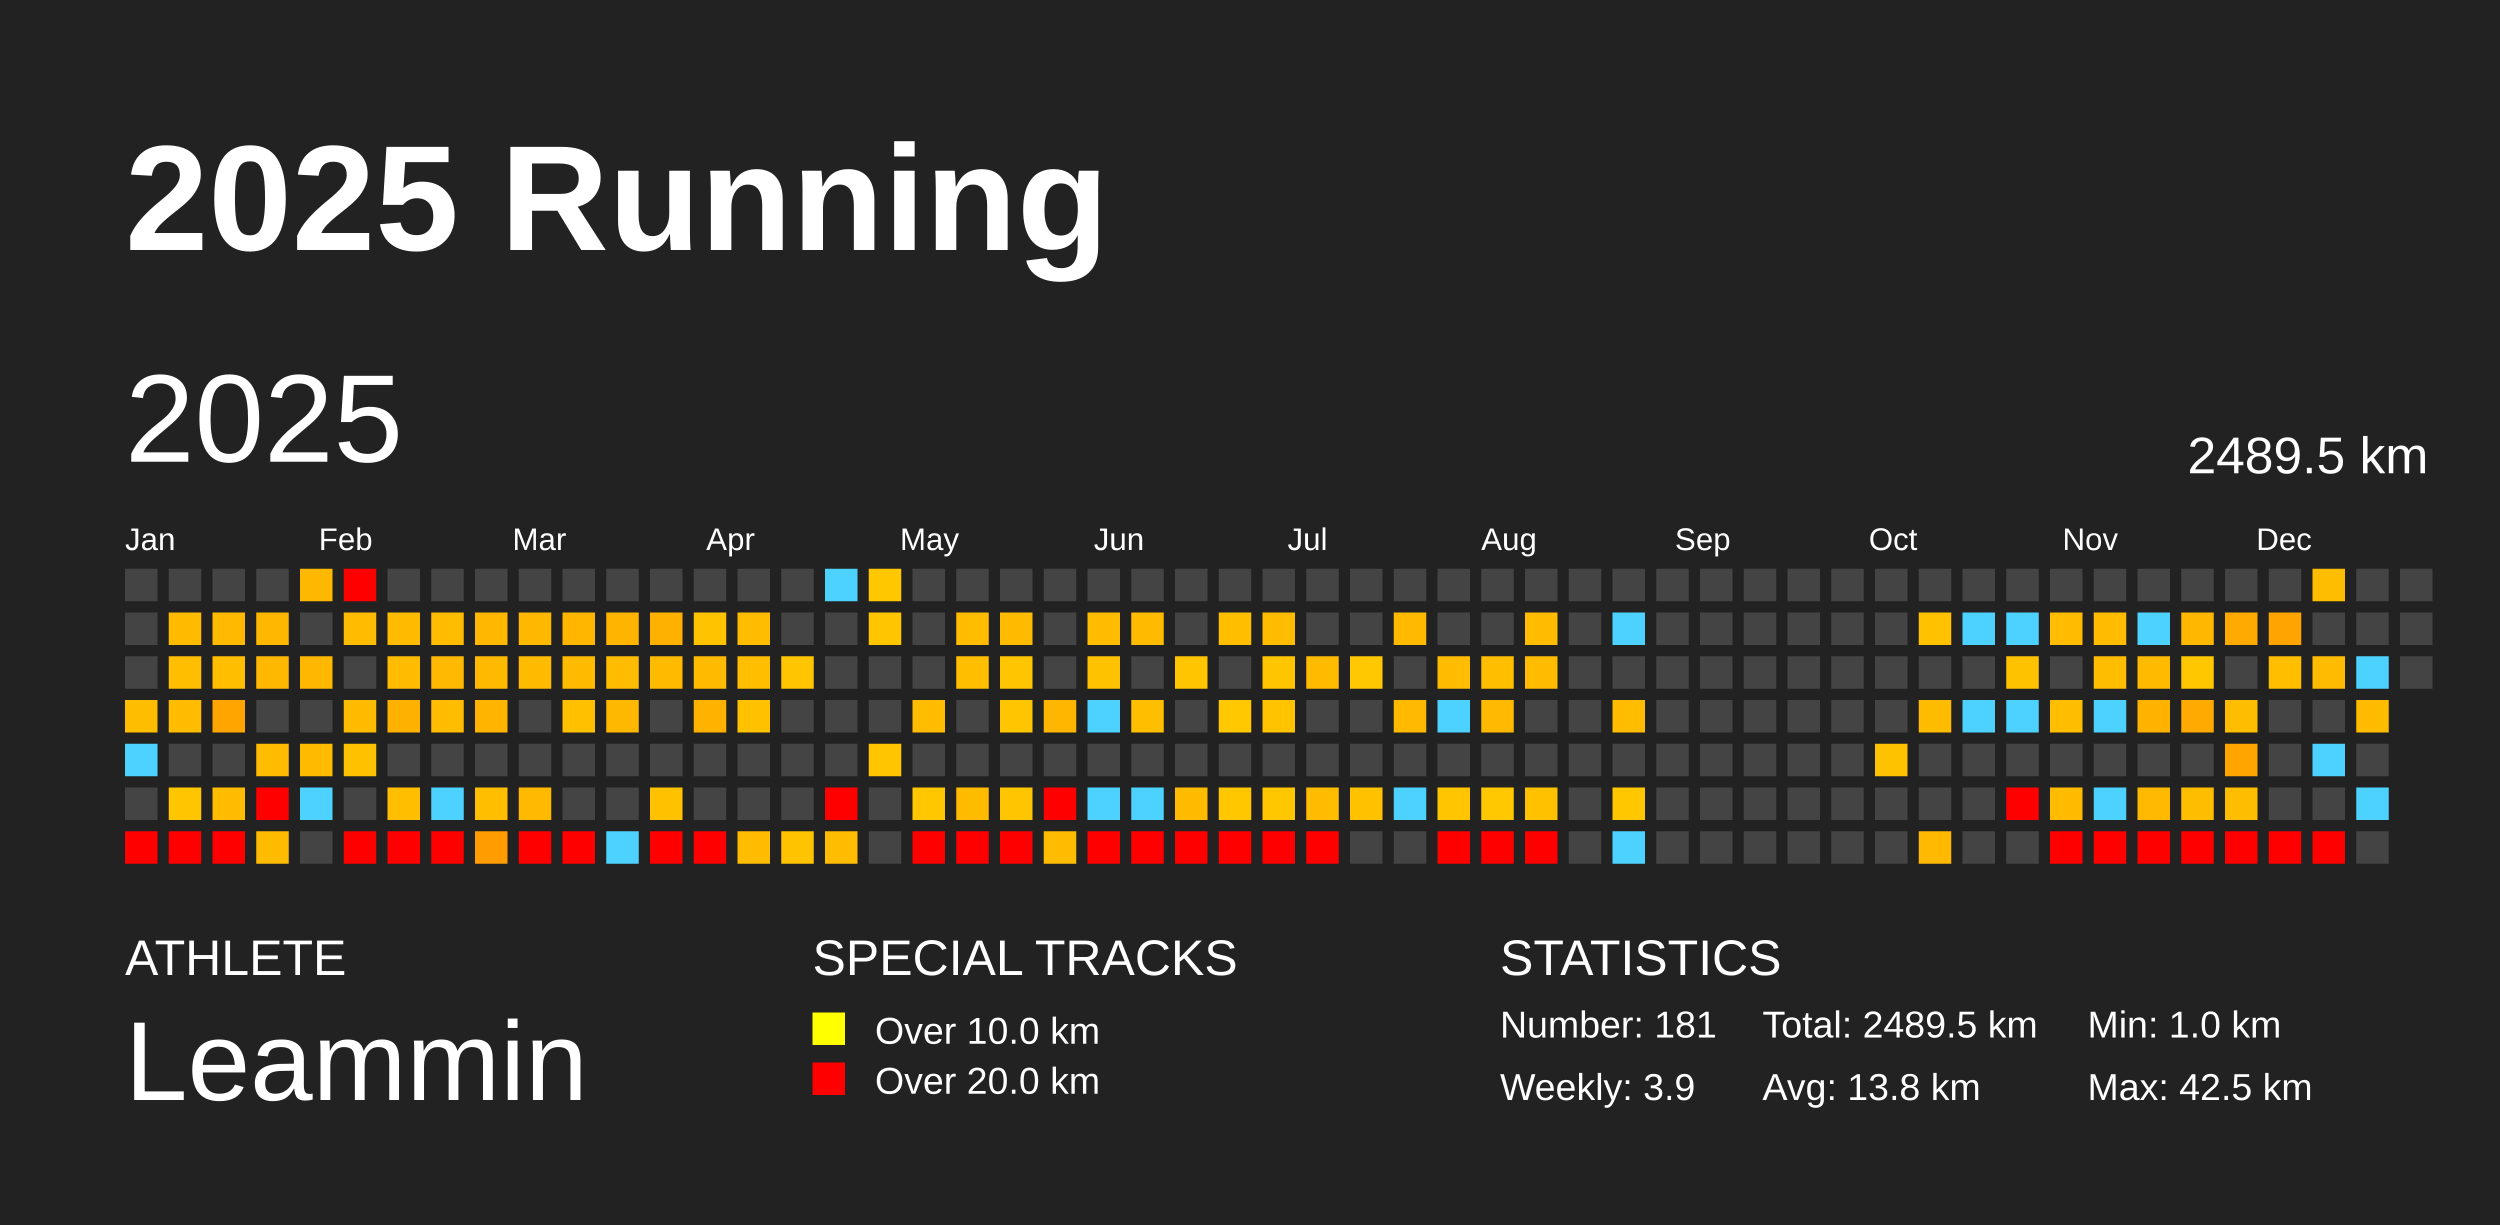
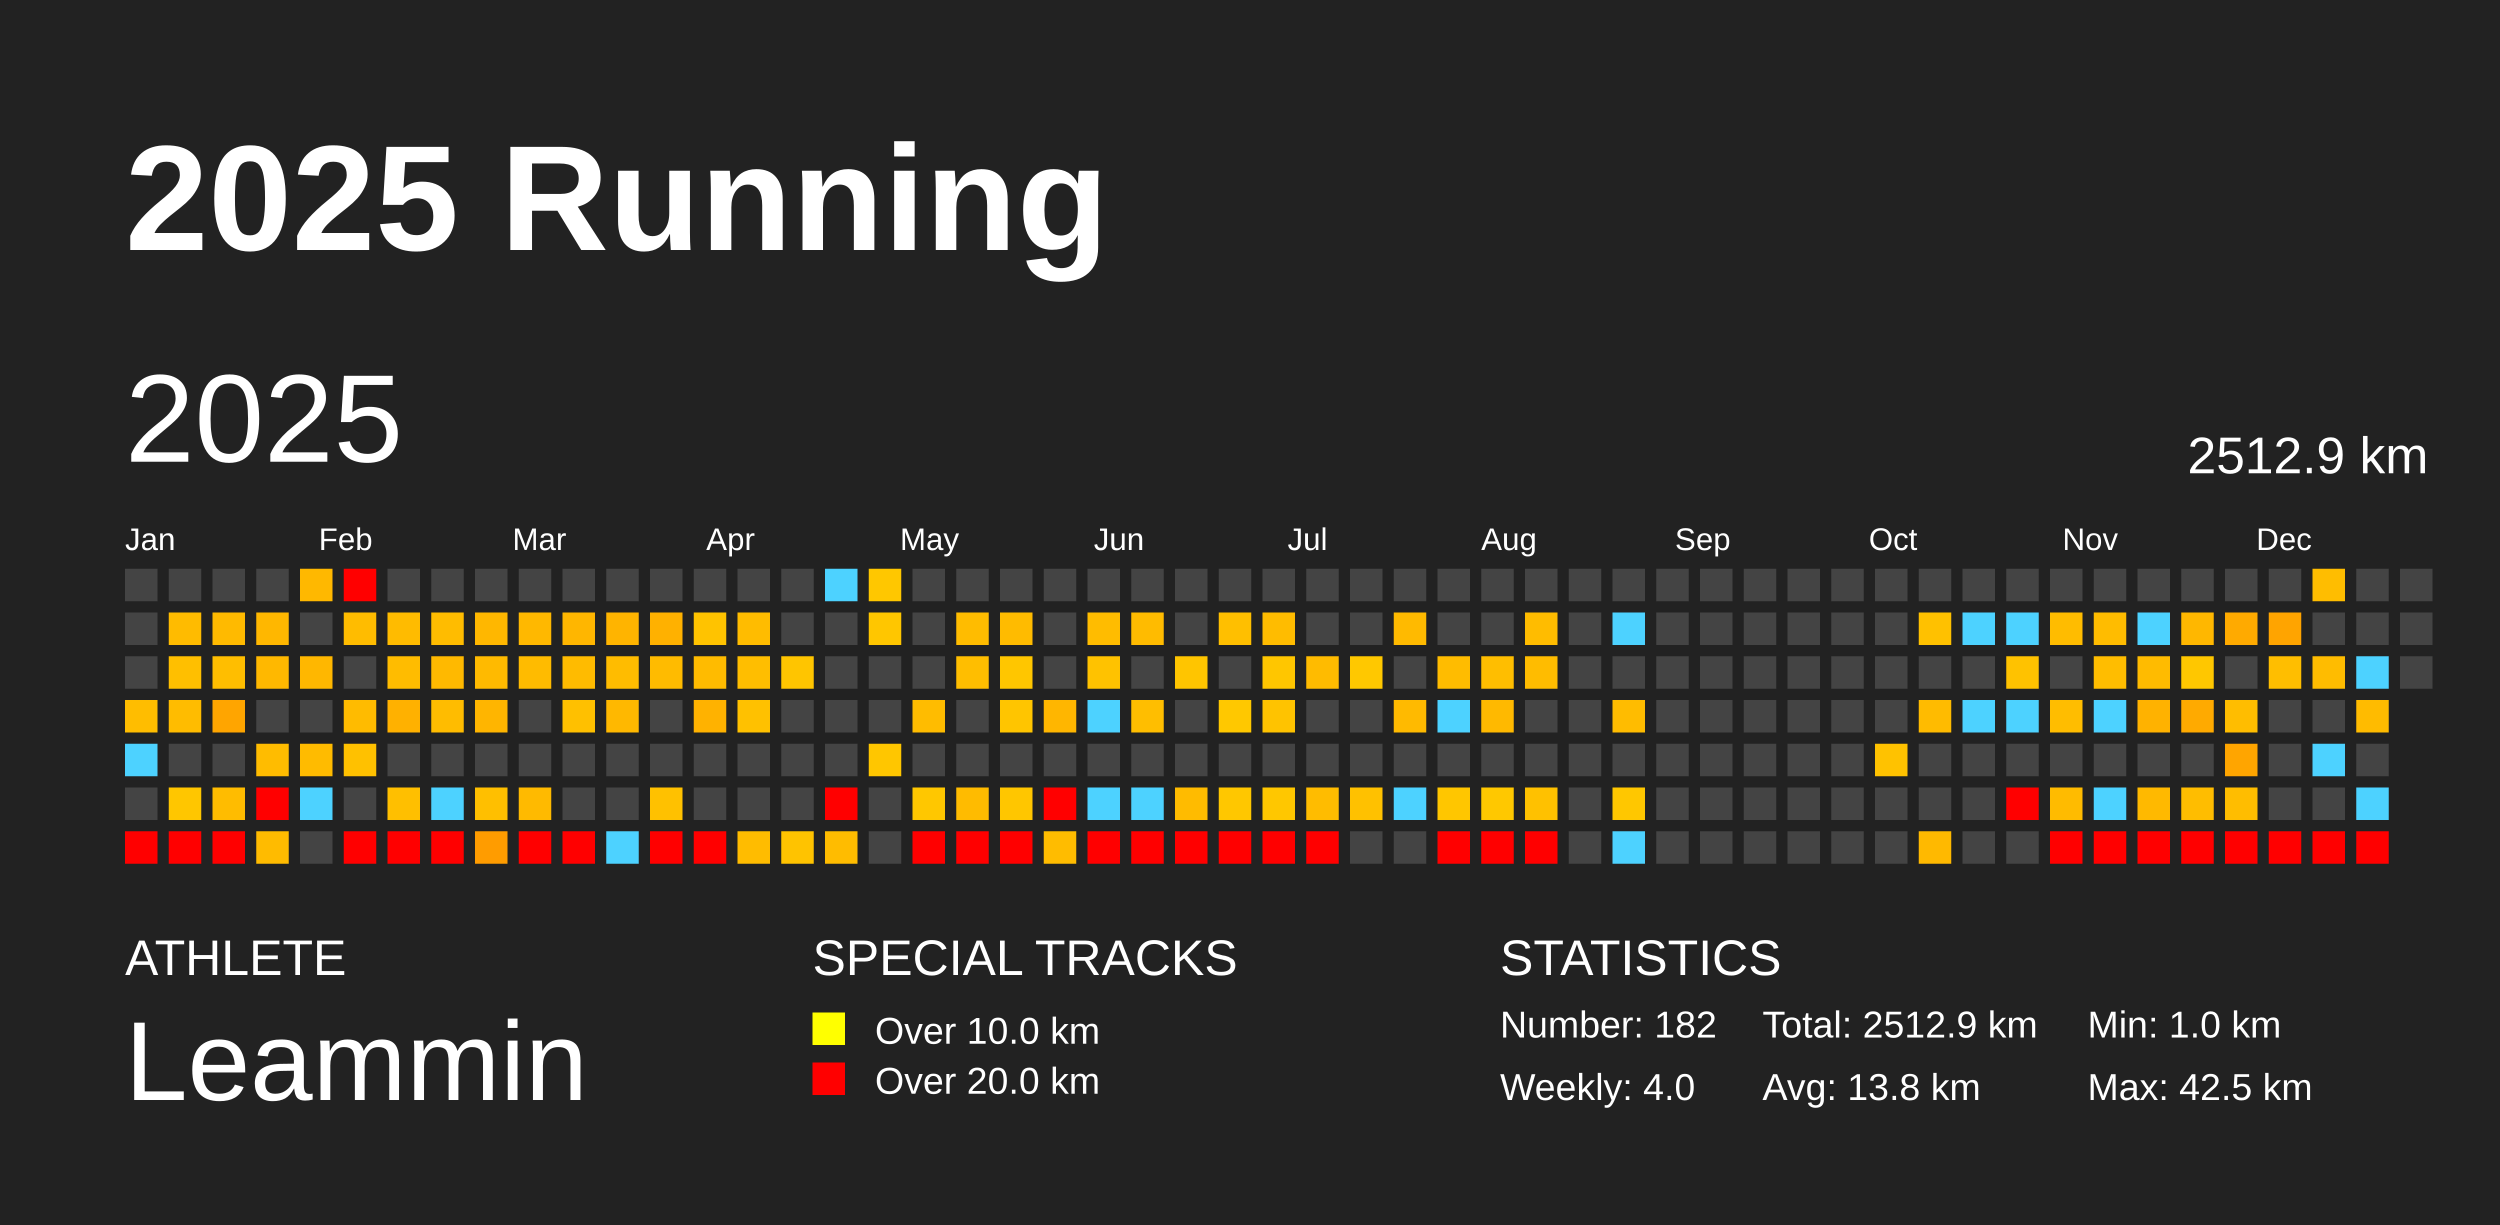
<svg xmlns="http://www.w3.org/2000/svg" baseProfile="full" height="98mm" version="1.1" viewBox="0,0,200,98" width="200mm">
  <defs />
  <rect fill="#222222" height="98" width="200" x="0" y="0" />
  <text fill="#FFFFFF" style="font-size:12px; font-family:Arial; font-weight:bold;" x="10" y="20">2025 Running</text>
  <text fill="#FFFFFF" style="font-size:4px; font-family:Arial" x="10" y="78">ATHLETE</text>
  <text fill="#FFFFFF" style="font-size:9px; font-family:Arial" x="10" y="88">Leammin</text>
  <text fill="#FFFFFF" style="font-size:4px; font-family:Arial" x="65" y="78">SPECIAL TRACKS</text>
  <rect fill="yellow" height="2.6" width="2.6" x="65" y="81" />
  <text fill="#FFFFFF" style="font-size:3px; font-family:Arial" x="70" y="83.5">Over 10.0 km</text>
  <rect fill="red" height="2.6" width="2.6" x="65" y="85" />
  <text fill="#FFFFFF" style="font-size:3px; font-family:Arial" x="70" y="87.5">Over 20.0 km</text>
  <text fill="#FFFFFF" style="font-size:4px; font-family:Arial" x="120" y="78">STATISTICS</text>
-   <text fill="#FFFFFF" style="font-size:3px; font-family:Arial" x="120" y="83">Number: 181</text>
-   <text fill="#FFFFFF" style="font-size:3px; font-family:Arial" x="120" y="88">Weekly: 3.9</text>
-   <text fill="#FFFFFF" style="font-size:3px; font-family:Arial" x="141" y="83">Total: 2489.5 km</text>
+   <text fill="#FFFFFF" style="font-size:3px; font-family:Arial" x="120" y="83">Number: 182</text>
+   <text fill="#FFFFFF" style="font-size:3px; font-family:Arial" x="120" y="88">Weekly: 4.0</text>
+   <text fill="#FFFFFF" style="font-size:3px; font-family:Arial" x="141" y="83">Total: 2512.9 km</text>
  <text fill="#FFFFFF" style="font-size:3px; font-family:Arial" x="141" y="88">Avg: 13.8 km</text>
  <text fill="#FFFFFF" style="font-size:3px; font-family:Arial" x="167" y="83">Min: 1.0 km</text>
  <text fill="#FFFFFF" style="font-size:3px; font-family:Arial" x="167" y="88">Max: 42.5 km</text>
  <text dominant-baseline="hanging" fill="#FFFFFF" style="font-size:10.0px; font-family:Arial;" x="10" y="30">2025</text>
-   <text dominant-baseline="hanging" fill="#FFFFFF" style="font-size:4.125px; font-family:Arial;" x="175" y="35">2489.5 km</text>
+   <text dominant-baseline="hanging" fill="#FFFFFF" style="font-size:4.125px; font-family:Arial;" x="175" y="35">2512.9 km</text>
  <text fill="#FFFFFF" style="font-size:2.5px; font-family:Arial" x="10.0" y="44">Jan</text>
  <text fill="#FFFFFF" style="font-size:2.5px; font-family:Arial" x="25.5" y="44">Feb</text>
  <text fill="#FFFFFF" style="font-size:2.5px; font-family:Arial" x="41.0" y="44">Mar</text>
  <text fill="#FFFFFF" style="font-size:2.5px; font-family:Arial" x="56.5" y="44">Apr</text>
  <text fill="#FFFFFF" style="font-size:2.5px; font-family:Arial" x="72.0" y="44">May</text>
  <text fill="#FFFFFF" style="font-size:2.5px; font-family:Arial" x="87.5" y="44">Jun</text>
  <text fill="#FFFFFF" style="font-size:2.5px; font-family:Arial" x="103.0" y="44">Jul</text>
  <text fill="#FFFFFF" style="font-size:2.5px; font-family:Arial" x="118.5" y="44">Aug</text>
  <text fill="#FFFFFF" style="font-size:2.5px; font-family:Arial" x="134.0" y="44">Sep</text>
  <text fill="#FFFFFF" style="font-size:2.5px; font-family:Arial" x="149.5" y="44">Oct</text>
  <text fill="#FFFFFF" style="font-size:2.5px; font-family:Arial" x="165.0" y="44">Nov</text>
  <text fill="#FFFFFF" style="font-size:2.5px; font-family:Arial" x="180.5" y="44">Dec</text>
  <rect fill="#444444" height="2.6" width="2.6" x="10.0" y="45.5" />
  <rect fill="#444444" height="2.6" width="2.6" x="10.0" y="49.0" />
  <rect fill="#444444" height="2.6" width="2.6" x="10.0" y="52.5" />
  <rect fill="#ffbd00" height="2.6" width="2.6" x="10.0" y="56.0" />
  <rect fill="#4dd2ff" height="2.6" width="2.6" x="10.0" y="59.5" />
  <rect fill="#444444" height="2.6" width="2.6" x="10.0" y="63.0" />
  <rect fill="red" height="2.6" width="2.6" x="10.0" y="66.5" />
  <rect fill="#444444" height="2.6" width="2.6" x="13.5" y="45.5" />
  <rect fill="#ffbb00" height="2.6" width="2.6" x="13.5" y="49.0" />
  <rect fill="#ffbf00" height="2.6" width="2.6" x="13.5" y="52.5" />
  <rect fill="#ffbc00" height="2.6" width="2.6" x="13.5" y="56.0" />
  <rect fill="#444444" height="2.6" width="2.6" x="13.5" y="59.5" />
  <rect fill="#ffc600" height="2.6" width="2.6" x="13.5" y="63.0" />
  <rect fill="red" height="2.6" width="2.6" x="13.5" y="66.5" />
  <rect fill="#444444" height="2.6" width="2.6" x="17.0" y="45.5" />
  <rect fill="#ffba00" height="2.6" width="2.6" x="17.0" y="49.0" />
  <rect fill="#ffbe00" height="2.6" width="2.6" x="17.0" y="52.5" />
  <rect fill="#ffa500" height="2.6" width="2.6" x="17.0" y="56.0" />
  <rect fill="#444444" height="2.6" width="2.6" x="17.0" y="59.5" />
  <rect fill="#ffbc00" height="2.6" width="2.6" x="17.0" y="63.0" />
  <rect fill="red" height="2.6" width="2.6" x="17.0" y="66.5" />
  <rect fill="#444444" height="2.6" width="2.6" x="20.5" y="45.5" />
  <rect fill="#ffb700" height="2.6" width="2.6" x="20.5" y="49.0" />
  <rect fill="#ffb800" height="2.6" width="2.6" x="20.5" y="52.5" />
  <rect fill="#444444" height="2.6" width="2.6" x="20.5" y="56.0" />
  <rect fill="#ffbc00" height="2.6" width="2.6" x="20.5" y="59.5" />
  <rect fill="red" height="2.6" width="2.6" x="20.5" y="63.0" />
  <rect fill="#ffbb00" height="2.6" width="2.6" x="20.5" y="66.5" />
  <rect fill="#ffb800" height="2.6" width="2.6" x="24.0" y="45.5" />
  <rect fill="#444444" height="2.6" width="2.6" x="24.0" y="49.0" />
  <rect fill="#ffb700" height="2.6" width="2.6" x="24.0" y="52.5" />
  <rect fill="#444444" height="2.6" width="2.6" x="24.0" y="56.0" />
  <rect fill="#ffbb00" height="2.6" width="2.6" x="24.0" y="59.5" />
  <rect fill="#4dd2ff" height="2.6" width="2.6" x="24.0" y="63.0" />
  <rect fill="#444444" height="2.6" width="2.6" x="24.0" y="66.5" />
  <rect fill="red" height="2.6" width="2.6" x="27.5" y="45.5" />
  <rect fill="#ffbc00" height="2.6" width="2.6" x="27.5" y="49.0" />
  <rect fill="#444444" height="2.6" width="2.6" x="27.5" y="52.5" />
  <rect fill="#ffbb00" height="2.6" width="2.6" x="27.5" y="56.0" />
  <rect fill="#ffc100" height="2.6" width="2.6" x="27.5" y="59.5" />
  <rect fill="#444444" height="2.6" width="2.6" x="27.5" y="63.0" />
  <rect fill="red" height="2.6" width="2.6" x="27.5" y="66.5" />
  <rect fill="#444444" height="2.6" width="2.6" x="31.0" y="45.5" />
  <rect fill="#ffbb00" height="2.6" width="2.6" x="31.0" y="49.0" />
  <rect fill="#ffbc00" height="2.6" width="2.6" x="31.0" y="52.5" />
  <rect fill="#ffb100" height="2.6" width="2.6" x="31.0" y="56.0" />
  <rect fill="#444444" height="2.6" width="2.6" x="31.0" y="59.5" />
  <rect fill="#ffbf00" height="2.6" width="2.6" x="31.0" y="63.0" />
  <rect fill="red" height="2.6" width="2.6" x="31.0" y="66.5" />
  <rect fill="#444444" height="2.6" width="2.6" x="34.5" y="45.5" />
  <rect fill="#ffbc00" height="2.6" width="2.6" x="34.5" y="49.0" />
  <rect fill="#ffb900" height="2.6" width="2.6" x="34.5" y="52.5" />
  <rect fill="#ffbc00" height="2.6" width="2.6" x="34.5" y="56.0" />
  <rect fill="#444444" height="2.6" width="2.6" x="34.5" y="59.5" />
  <rect fill="#4dd2ff" height="2.6" width="2.6" x="34.5" y="63.0" />
  <rect fill="red" height="2.6" width="2.6" x="34.5" y="66.5" />
  <rect fill="#444444" height="2.6" width="2.6" x="38.0" y="45.5" />
  <rect fill="#ffb700" height="2.6" width="2.6" x="38.0" y="49.0" />
  <rect fill="#ffba00" height="2.6" width="2.6" x="38.0" y="52.5" />
  <rect fill="#ffb500" height="2.6" width="2.6" x="38.0" y="56.0" />
  <rect fill="#444444" height="2.6" width="2.6" x="38.0" y="59.5" />
  <rect fill="#ffbf00" height="2.6" width="2.6" x="38.0" y="63.0" />
  <rect fill="#ff9c00" height="2.6" width="2.6" x="38.0" y="66.5" />
  <rect fill="#444444" height="2.6" width="2.6" x="41.5" y="45.5" />
  <rect fill="#ffb800" height="2.6" width="2.6" x="41.5" y="49.0" />
  <rect fill="#ffbb00" height="2.6" width="2.6" x="41.5" y="52.5" />
  <rect fill="#444444" height="2.6" width="2.6" x="41.5" y="56.0" />
  <rect fill="#444444" height="2.6" width="2.6" x="41.5" y="59.5" />
  <rect fill="#ffba00" height="2.6" width="2.6" x="41.5" y="63.0" />
  <rect fill="red" height="2.6" width="2.6" x="41.5" y="66.5" />
  <rect fill="#444444" height="2.6" width="2.6" x="45.0" y="45.5" />
  <rect fill="#ffb600" height="2.6" width="2.6" x="45.0" y="49.0" />
  <rect fill="#ffbb00" height="2.6" width="2.6" x="45.0" y="52.5" />
  <rect fill="#ffc000" height="2.6" width="2.6" x="45.0" y="56.0" />
  <rect fill="#444444" height="2.6" width="2.6" x="45.0" y="59.5" />
  <rect fill="#444444" height="2.6" width="2.6" x="45.0" y="63.0" />
  <rect fill="red" height="2.6" width="2.6" x="45.0" y="66.5" />
  <rect fill="#444444" height="2.6" width="2.6" x="48.5" y="45.5" />
  <rect fill="#ffb400" height="2.6" width="2.6" x="48.5" y="49.0" />
  <rect fill="#ffbc00" height="2.6" width="2.6" x="48.5" y="52.5" />
  <rect fill="#ffb800" height="2.6" width="2.6" x="48.5" y="56.0" />
  <rect fill="#444444" height="2.6" width="2.6" x="48.5" y="59.5" />
  <rect fill="#444444" height="2.6" width="2.6" x="48.5" y="63.0" />
  <rect fill="#4dd2ff" height="2.6" width="2.6" x="48.5" y="66.5" />
  <rect fill="#444444" height="2.6" width="2.6" x="52.0" y="45.5" />
  <rect fill="#ffb100" height="2.6" width="2.6" x="52.0" y="49.0" />
  <rect fill="#ffbb00" height="2.6" width="2.6" x="52.0" y="52.5" />
  <rect fill="#444444" height="2.6" width="2.6" x="52.0" y="56.0" />
  <rect fill="#444444" height="2.6" width="2.6" x="52.0" y="59.5" />
  <rect fill="#ffc100" height="2.6" width="2.6" x="52.0" y="63.0" />
  <rect fill="red" height="2.6" width="2.6" x="52.0" y="66.5" />
  <rect fill="#444444" height="2.6" width="2.6" x="55.5" y="45.5" />
  <rect fill="#ffc300" height="2.6" width="2.6" x="55.5" y="49.0" />
  <rect fill="#ffbb00" height="2.6" width="2.6" x="55.5" y="52.5" />
  <rect fill="#ffb200" height="2.6" width="2.6" x="55.5" y="56.0" />
  <rect fill="#444444" height="2.6" width="2.6" x="55.5" y="59.5" />
  <rect fill="#444444" height="2.6" width="2.6" x="55.5" y="63.0" />
  <rect fill="red" height="2.6" width="2.6" x="55.5" y="66.5" />
  <rect fill="#444444" height="2.6" width="2.6" x="59.0" y="45.5" />
  <rect fill="#ffbc00" height="2.6" width="2.6" x="59.0" y="49.0" />
  <rect fill="#ffbe00" height="2.6" width="2.6" x="59.0" y="52.5" />
  <rect fill="#ffc100" height="2.6" width="2.6" x="59.0" y="56.0" />
  <rect fill="#444444" height="2.6" width="2.6" x="59.0" y="59.5" />
  <rect fill="#444444" height="2.6" width="2.6" x="59.0" y="63.0" />
  <rect fill="#ffbc00" height="2.6" width="2.6" x="59.0" y="66.5" />
  <rect fill="#444444" height="2.6" width="2.6" x="62.5" y="45.5" />
  <rect fill="#444444" height="2.6" width="2.6" x="62.5" y="49.0" />
  <rect fill="#ffc500" height="2.6" width="2.6" x="62.5" y="52.5" />
  <rect fill="#444444" height="2.6" width="2.6" x="62.5" y="56.0" />
  <rect fill="#444444" height="2.6" width="2.6" x="62.5" y="59.5" />
  <rect fill="#444444" height="2.6" width="2.6" x="62.5" y="63.0" />
  <rect fill="#ffc300" height="2.6" width="2.6" x="62.5" y="66.5" />
  <rect fill="#4dd2ff" height="2.6" width="2.6" x="66.0" y="45.5" />
  <rect fill="#444444" height="2.6" width="2.6" x="66.0" y="49.0" />
  <rect fill="#444444" height="2.6" width="2.6" x="66.0" y="52.5" />
  <rect fill="#444444" height="2.6" width="2.6" x="66.0" y="56.0" />
  <rect fill="#444444" height="2.6" width="2.6" x="66.0" y="59.5" />
  <rect fill="red" height="2.6" width="2.6" x="66.0" y="63.0" />
  <rect fill="#ffbc00" height="2.6" width="2.6" x="66.0" y="66.5" />
  <rect fill="#ffc700" height="2.6" width="2.6" x="69.5" y="45.5" />
  <rect fill="#ffc600" height="2.6" width="2.6" x="69.5" y="49.0" />
  <rect fill="#444444" height="2.6" width="2.6" x="69.5" y="52.5" />
  <rect fill="#444444" height="2.6" width="2.6" x="69.5" y="56.0" />
  <rect fill="#ffc600" height="2.6" width="2.6" x="69.5" y="59.5" />
  <rect fill="#444444" height="2.6" width="2.6" x="69.5" y="63.0" />
  <rect fill="#444444" height="2.6" width="2.6" x="69.5" y="66.5" />
  <rect fill="#444444" height="2.6" width="2.6" x="73.0" y="45.5" />
  <rect fill="#444444" height="2.6" width="2.6" x="73.0" y="49.0" />
  <rect fill="#444444" height="2.6" width="2.6" x="73.0" y="52.5" />
  <rect fill="#ffbc00" height="2.6" width="2.6" x="73.0" y="56.0" />
  <rect fill="#444444" height="2.6" width="2.6" x="73.0" y="59.5" />
  <rect fill="#ffc700" height="2.6" width="2.6" x="73.0" y="63.0" />
  <rect fill="red" height="2.6" width="2.6" x="73.0" y="66.5" />
  <rect fill="#444444" height="2.6" width="2.6" x="76.5" y="45.5" />
  <rect fill="#ffbc00" height="2.6" width="2.6" x="76.5" y="49.0" />
  <rect fill="#ffbe00" height="2.6" width="2.6" x="76.5" y="52.5" />
  <rect fill="#444444" height="2.6" width="2.6" x="76.5" y="56.0" />
  <rect fill="#444444" height="2.6" width="2.6" x="76.5" y="59.5" />
  <rect fill="#ffbb00" height="2.6" width="2.6" x="76.5" y="63.0" />
  <rect fill="red" height="2.6" width="2.6" x="76.5" y="66.5" />
  <rect fill="#444444" height="2.6" width="2.6" x="80.0" y="45.5" />
  <rect fill="#ffbb00" height="2.6" width="2.6" x="80.0" y="49.0" />
  <rect fill="#ffc600" height="2.6" width="2.6" x="80.0" y="52.5" />
  <rect fill="#ffc500" height="2.6" width="2.6" x="80.0" y="56.0" />
  <rect fill="#444444" height="2.6" width="2.6" x="80.0" y="59.5" />
  <rect fill="#ffc600" height="2.6" width="2.6" x="80.0" y="63.0" />
  <rect fill="red" height="2.6" width="2.6" x="80.0" y="66.5" />
  <rect fill="#444444" height="2.6" width="2.6" x="83.5" y="45.5" />
  <rect fill="#444444" height="2.6" width="2.6" x="83.5" y="49.0" />
  <rect fill="#444444" height="2.6" width="2.6" x="83.5" y="52.5" />
  <rect fill="#ffb600" height="2.6" width="2.6" x="83.5" y="56.0" />
  <rect fill="#444444" height="2.6" width="2.6" x="83.5" y="59.5" />
  <rect fill="red" height="2.6" width="2.6" x="83.5" y="63.0" />
  <rect fill="#ffbc00" height="2.6" width="2.6" x="83.5" y="66.5" />
  <rect fill="#444444" height="2.6" width="2.6" x="87.0" y="45.5" />
  <rect fill="#ffbc00" height="2.6" width="2.6" x="87.0" y="49.0" />
  <rect fill="#ffc200" height="2.6" width="2.6" x="87.0" y="52.5" />
  <rect fill="#4dd2ff" height="2.6" width="2.6" x="87.0" y="56.0" />
  <rect fill="#444444" height="2.6" width="2.6" x="87.0" y="59.5" />
  <rect fill="#4dd2ff" height="2.6" width="2.6" x="87.0" y="63.0" />
  <rect fill="red" height="2.6" width="2.6" x="87.0" y="66.5" />
  <rect fill="#444444" height="2.6" width="2.6" x="90.5" y="45.5" />
  <rect fill="#ffbb00" height="2.6" width="2.6" x="90.5" y="49.0" />
  <rect fill="#444444" height="2.6" width="2.6" x="90.5" y="52.5" />
  <rect fill="#ffbe00" height="2.6" width="2.6" x="90.5" y="56.0" />
  <rect fill="#444444" height="2.6" width="2.6" x="90.5" y="59.5" />
  <rect fill="#4dd2ff" height="2.6" width="2.6" x="90.5" y="63.0" />
  <rect fill="red" height="2.6" width="2.6" x="90.5" y="66.5" />
  <rect fill="#444444" height="2.6" width="2.6" x="94.0" y="45.5" />
  <rect fill="#444444" height="2.6" width="2.6" x="94.0" y="49.0" />
  <rect fill="#ffc500" height="2.6" width="2.6" x="94.0" y="52.5" />
  <rect fill="#444444" height="2.6" width="2.6" x="94.0" y="56.0" />
  <rect fill="#444444" height="2.6" width="2.6" x="94.0" y="59.5" />
  <rect fill="#ffbb00" height="2.6" width="2.6" x="94.0" y="63.0" />
  <rect fill="red" height="2.6" width="2.6" x="94.0" y="66.5" />
  <rect fill="#444444" height="2.6" width="2.6" x="97.5" y="45.5" />
  <rect fill="#ffbf00" height="2.6" width="2.6" x="97.5" y="49.0" />
  <rect fill="#444444" height="2.6" width="2.6" x="97.5" y="52.5" />
  <rect fill="#ffc800" height="2.6" width="2.6" x="97.5" y="56.0" />
  <rect fill="#444444" height="2.6" width="2.6" x="97.5" y="59.5" />
  <rect fill="#ffc700" height="2.6" width="2.6" x="97.5" y="63.0" />
  <rect fill="red" height="2.6" width="2.6" x="97.5" y="66.5" />
  <rect fill="#444444" height="2.6" width="2.6" x="101.0" y="45.5" />
  <rect fill="#ffbc00" height="2.6" width="2.6" x="101.0" y="49.0" />
  <rect fill="#ffc600" height="2.6" width="2.6" x="101.0" y="52.5" />
  <rect fill="#ffc300" height="2.6" width="2.6" x="101.0" y="56.0" />
  <rect fill="#444444" height="2.6" width="2.6" x="101.0" y="59.5" />
  <rect fill="#ffc700" height="2.6" width="2.6" x="101.0" y="63.0" />
  <rect fill="red" height="2.6" width="2.6" x="101.0" y="66.5" />
  <rect fill="#444444" height="2.6" width="2.6" x="104.5" y="45.5" />
  <rect fill="#444444" height="2.6" width="2.6" x="104.5" y="49.0" />
  <rect fill="#ffbb00" height="2.6" width="2.6" x="104.5" y="52.5" />
  <rect fill="#444444" height="2.6" width="2.6" x="104.5" y="56.0" />
  <rect fill="#444444" height="2.6" width="2.6" x="104.5" y="59.5" />
  <rect fill="#ffbc00" height="2.6" width="2.6" x="104.5" y="63.0" />
  <rect fill="red" height="2.6" width="2.6" x="104.5" y="66.5" />
  <rect fill="#444444" height="2.6" width="2.6" x="108.0" y="45.5" />
  <rect fill="#444444" height="2.6" width="2.6" x="108.0" y="49.0" />
  <rect fill="#ffc800" height="2.6" width="2.6" x="108.0" y="52.5" />
  <rect fill="#444444" height="2.6" width="2.6" x="108.0" y="56.0" />
  <rect fill="#444444" height="2.6" width="2.6" x="108.0" y="59.5" />
  <rect fill="#ffc100" height="2.6" width="2.6" x="108.0" y="63.0" />
  <rect fill="#444444" height="2.6" width="2.6" x="108.0" y="66.5" />
  <rect fill="#444444" height="2.6" width="2.6" x="111.5" y="45.5" />
  <rect fill="#ffba00" height="2.6" width="2.6" x="111.5" y="49.0" />
  <rect fill="#444444" height="2.6" width="2.6" x="111.5" y="52.5" />
  <rect fill="#ffba00" height="2.6" width="2.6" x="111.5" y="56.0" />
  <rect fill="#444444" height="2.6" width="2.6" x="111.5" y="59.5" />
  <rect fill="#4dd2ff" height="2.6" width="2.6" x="111.5" y="63.0" />
  <rect fill="#444444" height="2.6" width="2.6" x="111.5" y="66.5" />
  <rect fill="#444444" height="2.6" width="2.6" x="115.0" y="45.5" />
  <rect fill="#444444" height="2.6" width="2.6" x="115.0" y="49.0" />
  <rect fill="#ffbc00" height="2.6" width="2.6" x="115.0" y="52.5" />
  <rect fill="#4dd2ff" height="2.6" width="2.6" x="115.0" y="56.0" />
  <rect fill="#444444" height="2.6" width="2.6" x="115.0" y="59.5" />
  <rect fill="#ffc600" height="2.6" width="2.6" x="115.0" y="63.0" />
  <rect fill="red" height="2.6" width="2.6" x="115.0" y="66.5" />
  <rect fill="#444444" height="2.6" width="2.6" x="118.5" y="45.5" />
  <rect fill="#444444" height="2.6" width="2.6" x="118.5" y="49.0" />
  <rect fill="#ffbe00" height="2.6" width="2.6" x="118.5" y="52.5" />
  <rect fill="#ffb900" height="2.6" width="2.6" x="118.5" y="56.0" />
  <rect fill="#444444" height="2.6" width="2.6" x="118.5" y="59.5" />
  <rect fill="#ffc800" height="2.6" width="2.6" x="118.5" y="63.0" />
  <rect fill="red" height="2.6" width="2.6" x="118.5" y="66.5" />
  <rect fill="#444444" height="2.6" width="2.6" x="122.0" y="45.5" />
  <rect fill="#ffbc00" height="2.6" width="2.6" x="122.0" y="49.0" />
  <rect fill="#ffbc00" height="2.6" width="2.6" x="122.0" y="52.5" />
  <rect fill="#444444" height="2.6" width="2.6" x="122.0" y="56.0" />
  <rect fill="#444444" height="2.6" width="2.6" x="122.0" y="59.5" />
  <rect fill="#ffc100" height="2.6" width="2.6" x="122.0" y="63.0" />
  <rect fill="red" height="2.6" width="2.6" x="122.0" y="66.5" />
  <rect fill="#444444" height="2.6" width="2.6" x="125.5" y="45.5" />
  <rect fill="#444444" height="2.6" width="2.6" x="125.5" y="49.0" />
  <rect fill="#444444" height="2.6" width="2.6" x="125.5" y="52.5" />
  <rect fill="#444444" height="2.6" width="2.6" x="125.5" y="56.0" />
  <rect fill="#444444" height="2.6" width="2.6" x="125.5" y="59.5" />
  <rect fill="#444444" height="2.6" width="2.6" x="125.5" y="63.0" />
  <rect fill="#444444" height="2.6" width="2.6" x="125.5" y="66.5" />
  <rect fill="#444444" height="2.6" width="2.6" x="129.0" y="45.5" />
  <rect fill="#4dd2ff" height="2.6" width="2.6" x="129.0" y="49.0" />
  <rect fill="#444444" height="2.6" width="2.6" x="129.0" y="52.5" />
  <rect fill="#ffbc00" height="2.6" width="2.6" x="129.0" y="56.0" />
  <rect fill="#444444" height="2.6" width="2.6" x="129.0" y="59.5" />
  <rect fill="#ffc700" height="2.6" width="2.6" x="129.0" y="63.0" />
  <rect fill="#4dd2ff" height="2.6" width="2.6" x="129.0" y="66.5" />
  <rect fill="#444444" height="2.6" width="2.6" x="132.5" y="45.5" />
  <rect fill="#444444" height="2.6" width="2.6" x="132.5" y="49.0" />
  <rect fill="#444444" height="2.6" width="2.6" x="132.5" y="52.5" />
  <rect fill="#444444" height="2.6" width="2.6" x="132.5" y="56.0" />
  <rect fill="#444444" height="2.6" width="2.6" x="132.5" y="59.5" />
  <rect fill="#444444" height="2.6" width="2.6" x="132.5" y="63.0" />
  <rect fill="#444444" height="2.6" width="2.6" x="132.5" y="66.5" />
  <rect fill="#444444" height="2.6" width="2.6" x="136.0" y="45.5" />
  <rect fill="#444444" height="2.6" width="2.6" x="136.0" y="49.0" />
  <rect fill="#444444" height="2.6" width="2.6" x="136.0" y="52.5" />
  <rect fill="#444444" height="2.6" width="2.6" x="136.0" y="56.0" />
  <rect fill="#444444" height="2.6" width="2.6" x="136.0" y="59.5" />
  <rect fill="#444444" height="2.6" width="2.6" x="136.0" y="63.0" />
  <rect fill="#444444" height="2.6" width="2.6" x="136.0" y="66.5" />
  <rect fill="#444444" height="2.6" width="2.6" x="139.5" y="45.5" />
  <rect fill="#444444" height="2.6" width="2.6" x="139.5" y="49.0" />
  <rect fill="#444444" height="2.6" width="2.6" x="139.5" y="52.5" />
  <rect fill="#444444" height="2.6" width="2.6" x="139.5" y="56.0" />
  <rect fill="#444444" height="2.6" width="2.6" x="139.5" y="59.5" />
  <rect fill="#444444" height="2.6" width="2.6" x="139.5" y="63.0" />
  <rect fill="#444444" height="2.6" width="2.6" x="139.5" y="66.5" />
  <rect fill="#444444" height="2.6" width="2.6" x="143.0" y="45.5" />
  <rect fill="#444444" height="2.6" width="2.6" x="143.0" y="49.0" />
  <rect fill="#444444" height="2.6" width="2.6" x="143.0" y="52.5" />
  <rect fill="#444444" height="2.6" width="2.6" x="143.0" y="56.0" />
  <rect fill="#444444" height="2.6" width="2.6" x="143.0" y="59.5" />
  <rect fill="#444444" height="2.6" width="2.6" x="143.0" y="63.0" />
  <rect fill="#444444" height="2.6" width="2.6" x="143.0" y="66.5" />
  <rect fill="#444444" height="2.6" width="2.6" x="146.5" y="45.5" />
  <rect fill="#444444" height="2.6" width="2.6" x="146.5" y="49.0" />
  <rect fill="#444444" height="2.6" width="2.6" x="146.5" y="52.5" />
  <rect fill="#444444" height="2.6" width="2.6" x="146.5" y="56.0" />
  <rect fill="#444444" height="2.6" width="2.6" x="146.5" y="59.5" />
  <rect fill="#444444" height="2.6" width="2.6" x="146.5" y="63.0" />
  <rect fill="#444444" height="2.6" width="2.6" x="146.5" y="66.5" />
  <rect fill="#444444" height="2.6" width="2.6" x="150.0" y="45.5" />
  <rect fill="#444444" height="2.6" width="2.6" x="150.0" y="49.0" />
  <rect fill="#444444" height="2.6" width="2.6" x="150.0" y="52.5" />
  <rect fill="#444444" height="2.6" width="2.6" x="150.0" y="56.0" />
  <rect fill="#ffc200" height="2.6" width="2.6" x="150.0" y="59.5" />
  <rect fill="#444444" height="2.6" width="2.6" x="150.0" y="63.0" />
  <rect fill="#444444" height="2.6" width="2.6" x="150.0" y="66.5" />
  <rect fill="#444444" height="2.6" width="2.6" x="153.5" y="45.5" />
  <rect fill="#ffc100" height="2.6" width="2.6" x="153.5" y="49.0" />
  <rect fill="#444444" height="2.6" width="2.6" x="153.5" y="52.5" />
  <rect fill="#ffbb00" height="2.6" width="2.6" x="153.5" y="56.0" />
  <rect fill="#444444" height="2.6" width="2.6" x="153.5" y="59.5" />
  <rect fill="#444444" height="2.6" width="2.6" x="153.5" y="63.0" />
  <rect fill="#ffb900" height="2.6" width="2.6" x="153.5" y="66.5" />
  <rect fill="#444444" height="2.6" width="2.6" x="157.0" y="45.5" />
  <rect fill="#4dd2ff" height="2.6" width="2.6" x="157.0" y="49.0" />
  <rect fill="#444444" height="2.6" width="2.6" x="157.0" y="52.5" />
  <rect fill="#4dd2ff" height="2.6" width="2.6" x="157.0" y="56.0" />
  <rect fill="#444444" height="2.6" width="2.6" x="157.0" y="59.5" />
  <rect fill="#444444" height="2.6" width="2.6" x="157.0" y="63.0" />
  <rect fill="#444444" height="2.6" width="2.6" x="157.0" y="66.5" />
  <rect fill="#444444" height="2.6" width="2.6" x="160.5" y="45.5" />
  <rect fill="#4dd2ff" height="2.6" width="2.6" x="160.5" y="49.0" />
  <rect fill="#ffc200" height="2.6" width="2.6" x="160.5" y="52.5" />
  <rect fill="#4dd2ff" height="2.6" width="2.6" x="160.5" y="56.0" />
  <rect fill="#444444" height="2.6" width="2.6" x="160.5" y="59.5" />
  <rect fill="red" height="2.6" width="2.6" x="160.5" y="63.0" />
  <rect fill="#444444" height="2.6" width="2.6" x="160.5" y="66.5" />
  <rect fill="#444444" height="2.6" width="2.6" x="164.0" y="45.5" />
  <rect fill="#ffbc00" height="2.6" width="2.6" x="164.0" y="49.0" />
  <rect fill="#444444" height="2.6" width="2.6" x="164.0" y="52.5" />
  <rect fill="#ffbd00" height="2.6" width="2.6" x="164.0" y="56.0" />
  <rect fill="#444444" height="2.6" width="2.6" x="164.0" y="59.5" />
  <rect fill="#ffbb00" height="2.6" width="2.6" x="164.0" y="63.0" />
  <rect fill="red" height="2.6" width="2.6" x="164.0" y="66.5" />
  <rect fill="#444444" height="2.6" width="2.6" x="167.5" y="45.5" />
  <rect fill="#ffbc00" height="2.6" width="2.6" x="167.5" y="49.0" />
  <rect fill="#ffbd00" height="2.6" width="2.6" x="167.5" y="52.5" />
  <rect fill="#4dd2ff" height="2.6" width="2.6" x="167.5" y="56.0" />
  <rect fill="#444444" height="2.6" width="2.6" x="167.5" y="59.5" />
  <rect fill="#4dd2ff" height="2.6" width="2.6" x="167.5" y="63.0" />
  <rect fill="red" height="2.6" width="2.6" x="167.5" y="66.5" />
  <rect fill="#444444" height="2.6" width="2.6" x="171.0" y="45.5" />
  <rect fill="#4dd2ff" height="2.6" width="2.6" x="171.0" y="49.0" />
  <rect fill="#ffbb00" height="2.6" width="2.6" x="171.0" y="52.5" />
  <rect fill="#ffb200" height="2.6" width="2.6" x="171.0" y="56.0" />
  <rect fill="#444444" height="2.6" width="2.6" x="171.0" y="59.5" />
  <rect fill="#ffb900" height="2.6" width="2.6" x="171.0" y="63.0" />
  <rect fill="red" height="2.6" width="2.6" x="171.0" y="66.5" />
  <rect fill="#444444" height="2.6" width="2.6" x="174.5" y="45.5" />
  <rect fill="#ffb700" height="2.6" width="2.6" x="174.5" y="49.0" />
  <rect fill="#ffc700" height="2.6" width="2.6" x="174.5" y="52.5" />
  <rect fill="#ffaa00" height="2.6" width="2.6" x="174.5" y="56.0" />
  <rect fill="#444444" height="2.6" width="2.6" x="174.5" y="59.5" />
  <rect fill="#ffbd00" height="2.6" width="2.6" x="174.5" y="63.0" />
  <rect fill="red" height="2.6" width="2.6" x="174.5" y="66.5" />
  <rect fill="#444444" height="2.6" width="2.6" x="178.0" y="45.5" />
  <rect fill="#ffaa00" height="2.6" width="2.6" x="178.0" y="49.0" />
  <rect fill="#444444" height="2.6" width="2.6" x="178.0" y="52.5" />
  <rect fill="#ffbd00" height="2.6" width="2.6" x="178.0" y="56.0" />
  <rect fill="#ffa500" height="2.6" width="2.6" x="178.0" y="59.5" />
  <rect fill="#ffbd00" height="2.6" width="2.6" x="178.0" y="63.0" />
  <rect fill="red" height="2.6" width="2.6" x="178.0" y="66.5" />
  <rect fill="#444444" height="2.6" width="2.6" x="181.5" y="45.5" />
  <rect fill="#ffa400" height="2.6" width="2.6" x="181.5" y="49.0" />
  <rect fill="#ffbe00" height="2.6" width="2.6" x="181.5" y="52.5" />
  <rect fill="#444444" height="2.6" width="2.6" x="181.5" y="56.0" />
  <rect fill="#444444" height="2.6" width="2.6" x="181.5" y="59.5" />
  <rect fill="#444444" height="2.6" width="2.6" x="181.5" y="63.0" />
  <rect fill="red" height="2.6" width="2.6" x="181.5" y="66.5" />
  <rect fill="#ffbd00" height="2.6" width="2.6" x="185.0" y="45.5" />
  <rect fill="#444444" height="2.6" width="2.6" x="185.0" y="49.0" />
  <rect fill="#ffbc00" height="2.6" width="2.6" x="185.0" y="52.5" />
  <rect fill="#444444" height="2.6" width="2.6" x="185.0" y="56.0" />
  <rect fill="#4dd2ff" height="2.6" width="2.6" x="185.0" y="59.5" />
  <rect fill="#444444" height="2.6" width="2.6" x="185.0" y="63.0" />
  <rect fill="red" height="2.6" width="2.6" x="185.0" y="66.5" />
  <rect fill="#444444" height="2.6" width="2.6" x="188.5" y="45.5" />
  <rect fill="#444444" height="2.6" width="2.6" x="188.5" y="49.0" />
  <rect fill="#4dd2ff" height="2.6" width="2.6" x="188.5" y="52.5" />
  <rect fill="#ffbb00" height="2.6" width="2.6" x="188.5" y="56.0" />
  <rect fill="#444444" height="2.6" width="2.6" x="188.5" y="59.5" />
  <rect fill="#4dd2ff" height="2.6" width="2.6" x="188.5" y="63.0" />
-   <rect fill="#444444" height="2.6" width="2.6" x="188.5" y="66.5" />
+   <rect fill="red" height="2.6" width="2.6" x="188.5" y="66.5" />
  <rect fill="#444444" height="2.6" width="2.6" x="192.0" y="45.5" />
  <rect fill="#444444" height="2.6" width="2.6" x="192.0" y="49.0" />
  <rect fill="#444444" height="2.6" width="2.6" x="192.0" y="52.5" />
</svg>
